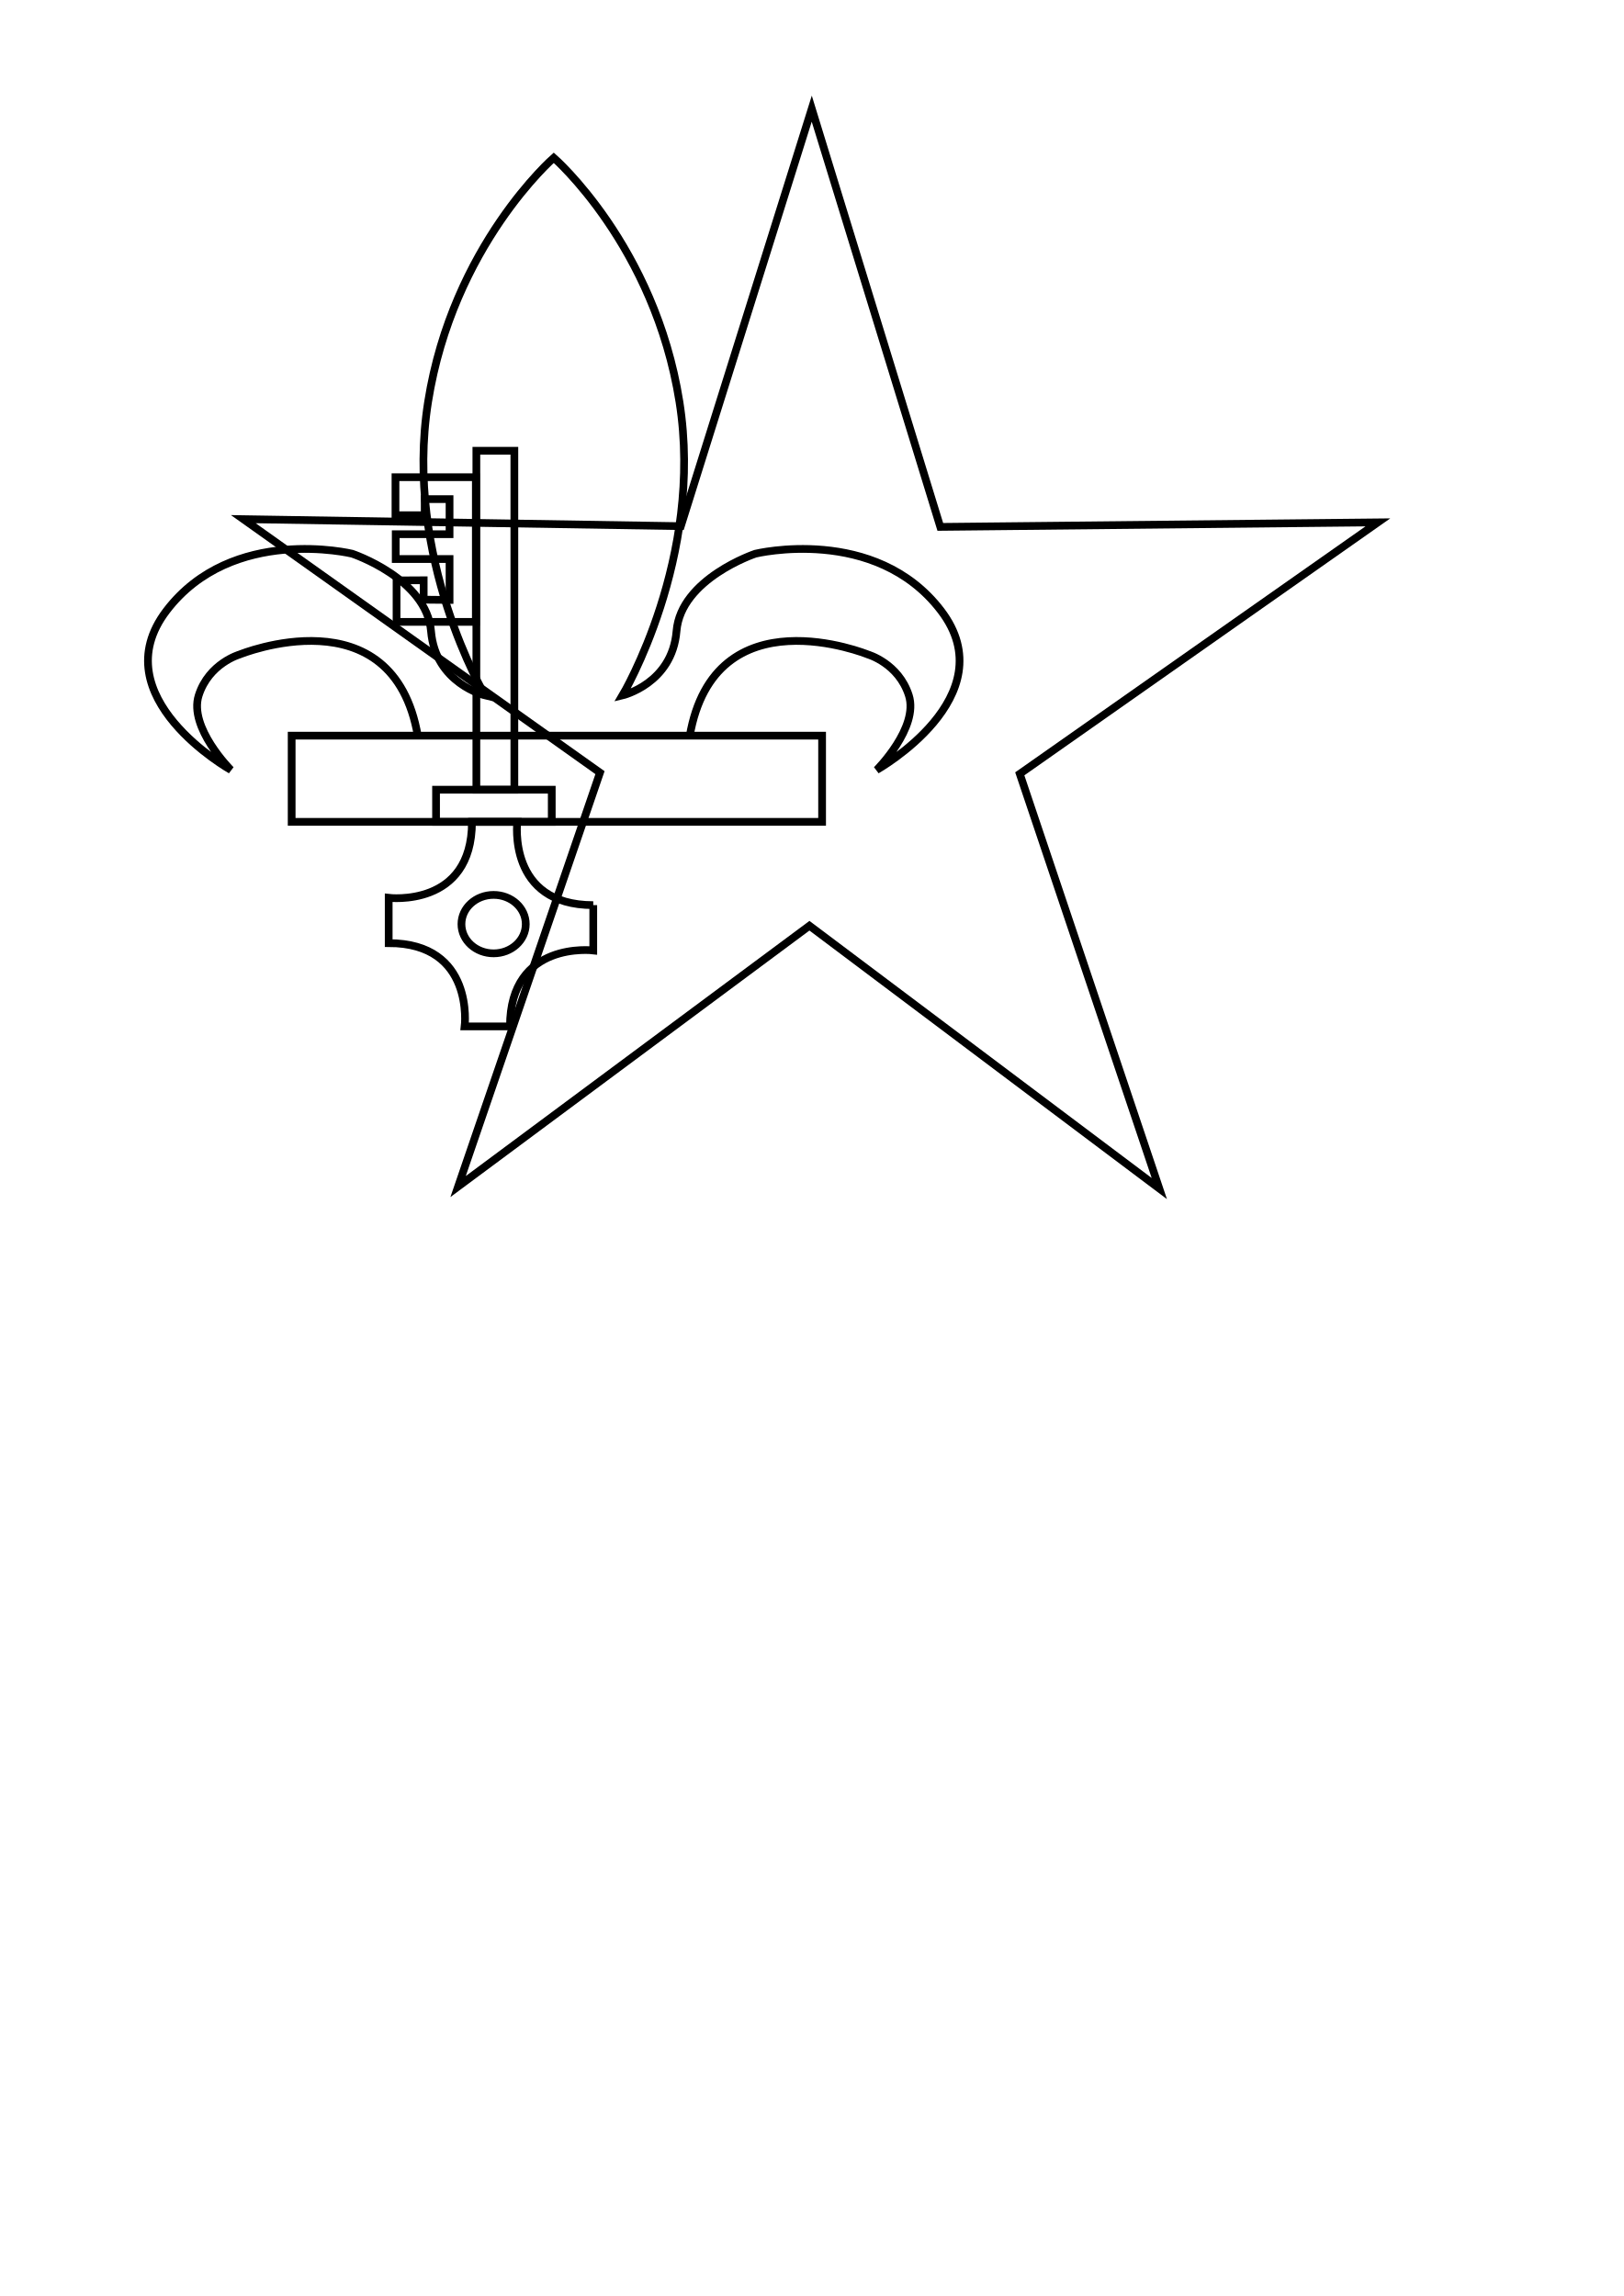
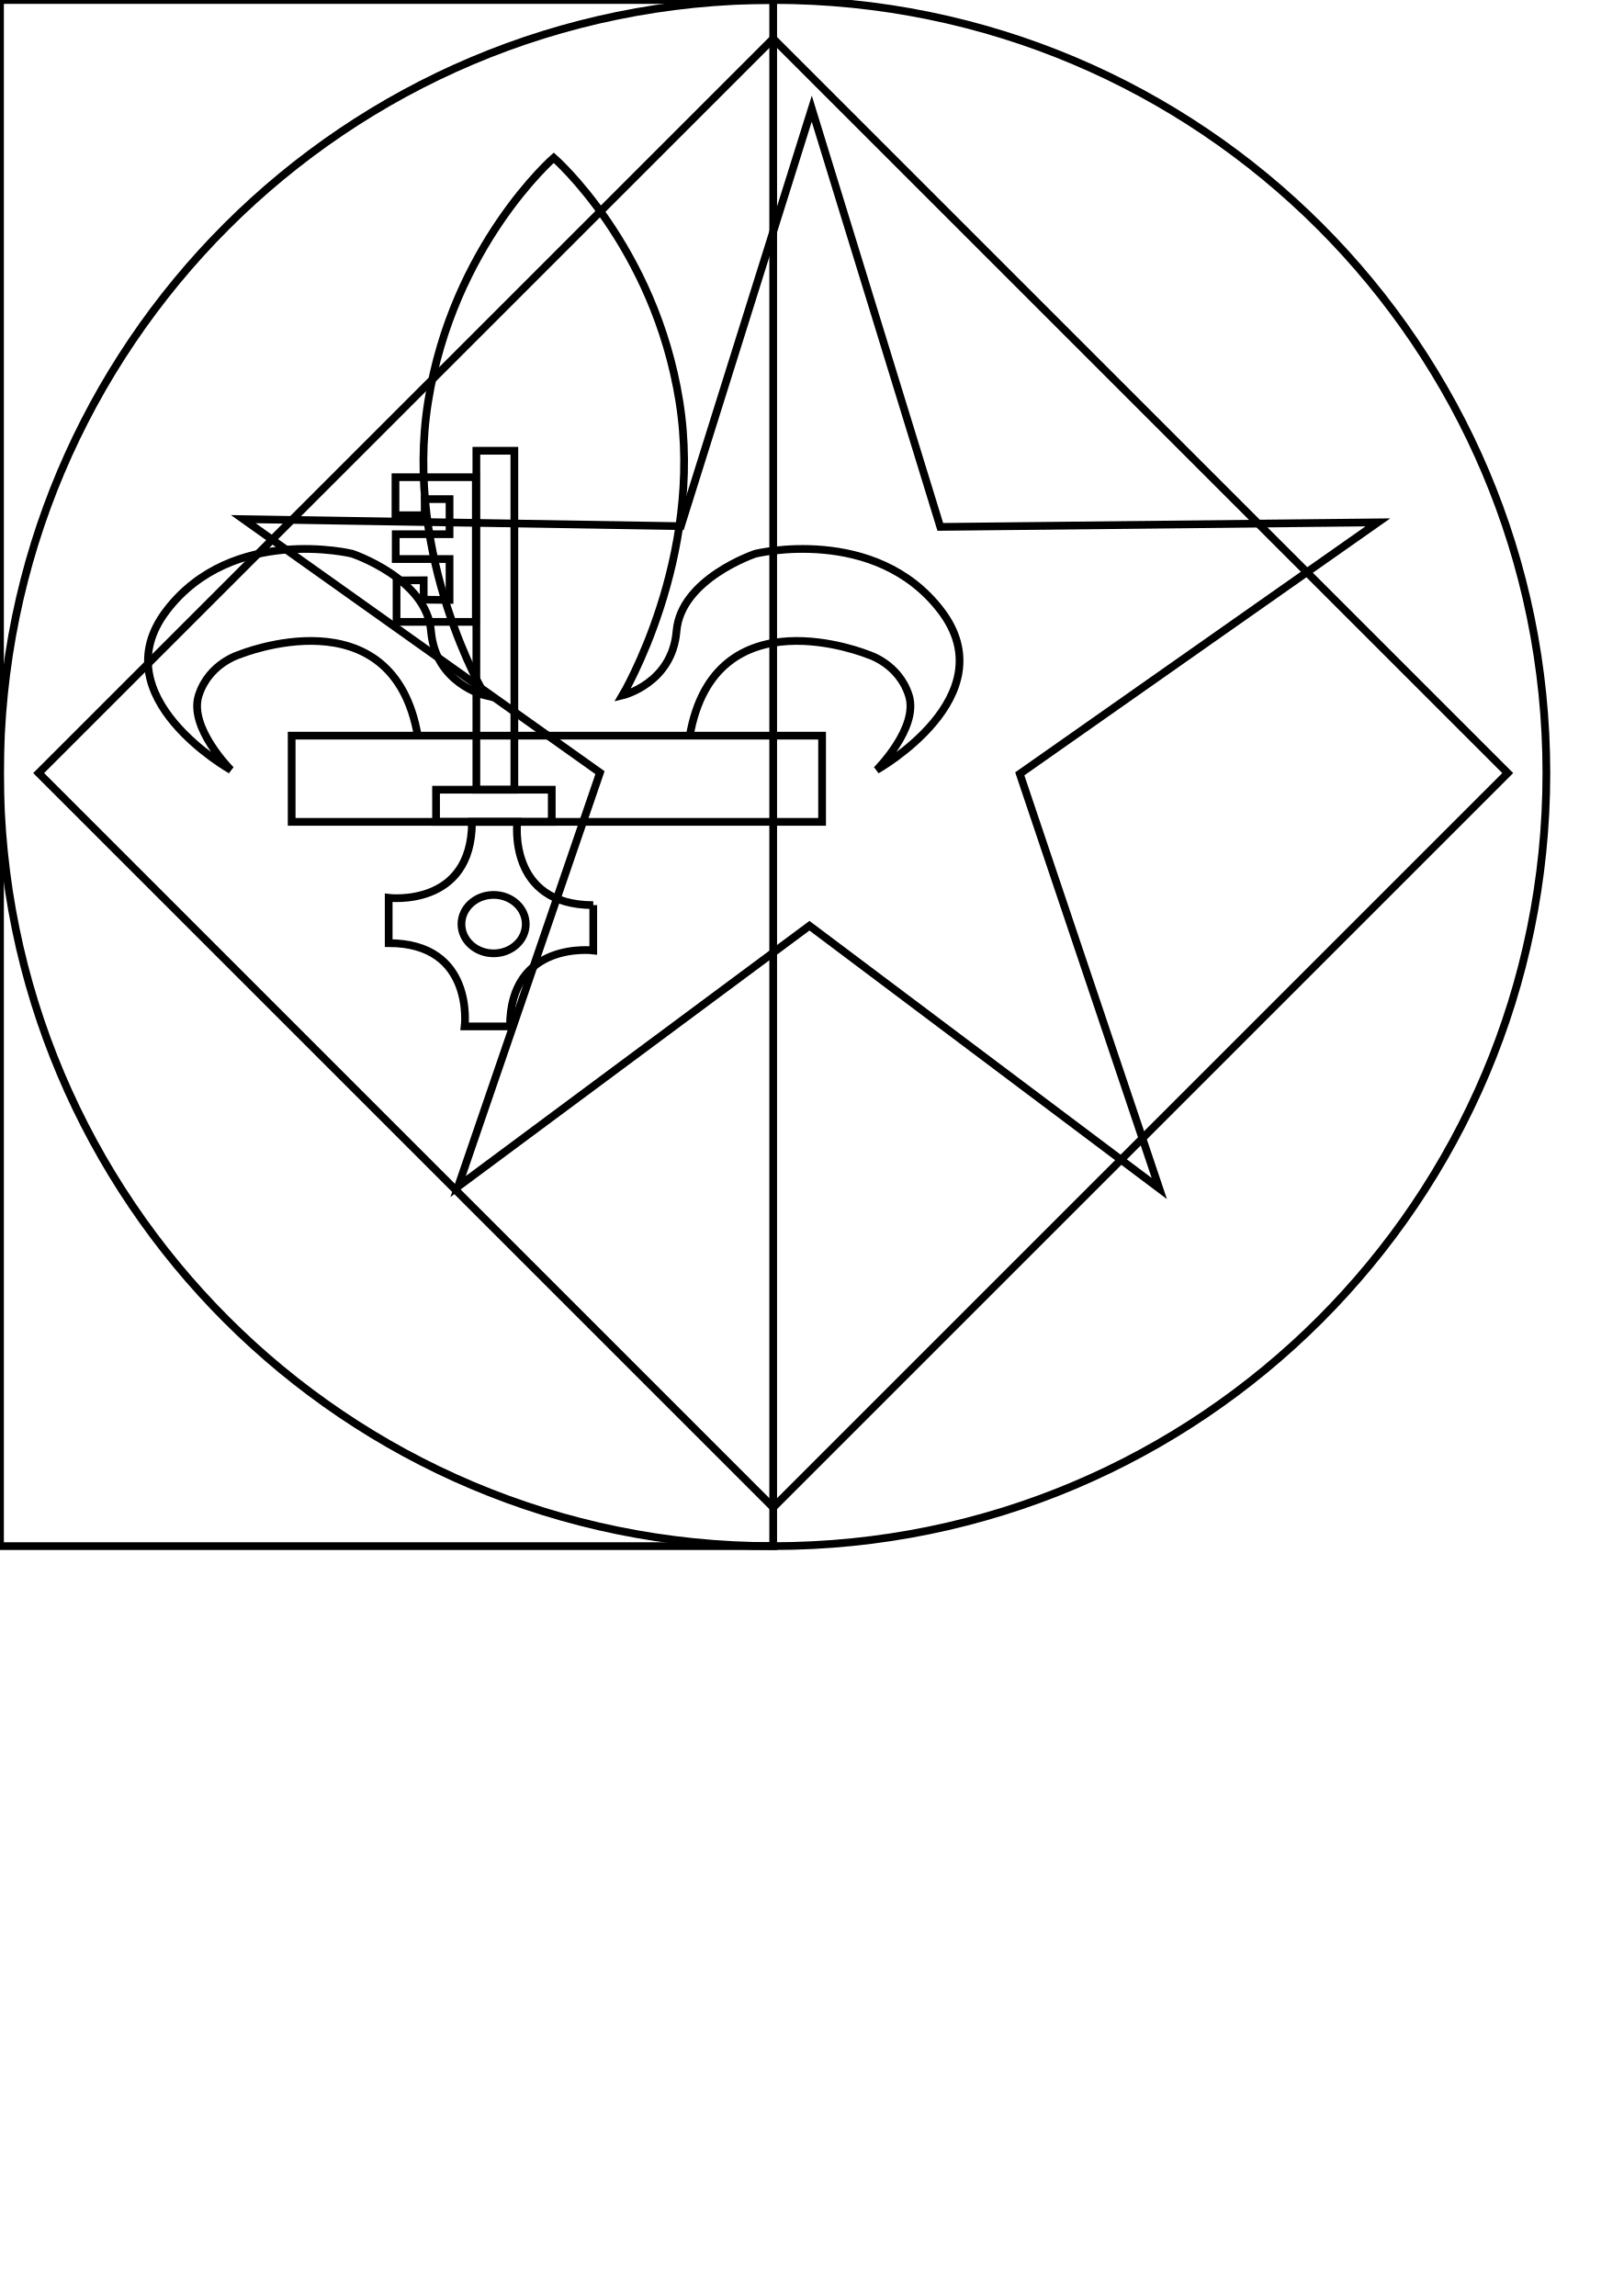
<svg xmlns="http://www.w3.org/2000/svg" viewBox="0 0 210 297" version="1.1">
+   <g id="lozenge">
+     <path fill="none" stroke="none" d="M 100 5 L 195 100 L 100 195 L 5 100 Z" data-tinctured="true" />
+     <path fill="none" stroke="black" d="M 100 5 L 195 100 L 100 195 L 5 100 Z" data-tinctured="false" />
+   </g>
+   <g id="roundel">
+     <path fill="none" stroke="none" d="M 200 100 C 200 155.228 155.228 200 100 200 C 44.772 200 6.7635375109817775e-15 155.228 0 100 C -6.7635375109817775e-15 44.772 44.772 1.0145306266472666e-14 100 0 C 155.228 3.3817687554908888e-15 200 44.772 200 100 Z" data-tinctured="true" />
+     <path fill="none" stroke="black" d="M 200 100 C 200 155.228 155.228 200 100 200 C 44.772 200 6.7635375109817775e-15 155.228 0 100 C -6.7635375109817775e-15 44.772 44.772 1.0145306266472666e-14 100 0 C 155.228 3.3817687554908888e-15 200 44.772 200 100 Z" data-tinctured="false" />
+   </g>
+   <g id="billet">
+     <path fill="none" stroke="none" d="M 0 0 L 100 0 L 100 200 L 0 200 Z" data-tinctured="true" />
+     <path fill="none" stroke="black" d="M 0 0 L 100 0 L 100 200 L 0 200 Z" data-tinctured="false" />
+   </g>
  <g id="mullet">
    <path fill="none" stroke="none" d="M 149.938,153.744 L 104.689,119.747 59.247,153.487 77.598,99.946 31.467,67.155 88.057,68.062 104.988,14.056 121.613,68.157 178.208,67.571 131.892,100.1 Z" data-tinctured="true" />
    <path fill="none" stroke="black" d="M 149.938,153.744 L 104.689,119.747 59.247,153.487 77.598,99.946 31.467,67.155 88.057,68.062 104.988,14.056 121.613,68.157 178.208,67.571 131.892,100.1 Z" data-tinctured="false" />
  </g>
  <g id="fleur-de-lis">
    <g fill="none" stroke="none" data-tinctured="true">
      <path d="M 89.197,95.247 C 92.41,76.538 112.254,84.664 112.254,84.664 112.254,84.664 116.222,85.798 117.545,89.956 118.868,94.114 113.387,99.594 113.387,99.594 113.387,99.594 130.207,90.145 121.703,78.994 113.198,67.844 97.701,71.624 97.701,71.624 97.701,71.624 88.063,74.837 87.496,81.64 86.929,88.444 80.504,89.956 80.504,89.956 80.504,89.956 91.087,72.191 87.874,51.969 84.661,31.747 71.621,20.408 71.621,20.408 C 71.621,20.408 58.581,31.747 55.368,51.969 52.155,72.191 62.739,89.956 62.739,89.956 62.739,89.956 56.313,88.444 55.746,81.64 55.179,74.837 45.541,71.624 45.541,71.624 45.541,71.624 30.044,67.844 21.539,78.994 13.035,90.145 29.855,99.594 29.855,99.594 29.855,99.594 24.374,94.114 25.697,89.956 27.02,85.798 30.989,84.664 30.989,84.664 30.989,84.664 50.832,76.538 54.045,95.247" />
      <rect y="95.161" x="37.722" height="11.15" width="68.603" />
    </g>
    <g fill="none" stroke="black" data-tinctured="false">
      <path d="M 89.197,95.247 C 92.41,76.538 112.254,84.664 112.254,84.664 112.254,84.664 116.222,85.798 117.545,89.956 118.868,94.114 113.387,99.594 113.387,99.594 113.387,99.594 130.207,90.145 121.703,78.994 113.198,67.844 97.701,71.624 97.701,71.624 97.701,71.624 88.063,74.837 87.496,81.64 86.929,88.444 80.504,89.956 80.504,89.956 80.504,89.956 91.087,72.191 87.874,51.969 84.661,31.747 71.621,20.408 71.621,20.408 C 71.621,20.408 58.581,31.747 55.368,51.969 52.155,72.191 62.739,89.956 62.739,89.956 62.739,89.956 56.313,88.444 55.746,81.64 55.179,74.837 45.541,71.624 45.541,71.624 45.541,71.624 30.044,67.844 21.539,78.994 13.035,90.145 29.855,99.594 29.855,99.594 29.855,99.594 24.374,94.114 25.697,89.956 27.02,85.798 30.989,84.664 30.989,84.664 30.989,84.664 50.832,76.538 54.045,95.247" />
      <rect y="95.161" x="37.722" height="11.15" width="68.603" />
    </g>
  </g>
  <g id="key">
    <g fill="none" stroke="none" data-tinctured="true">
      <path fill-rule="evenodd" d="M 76.729,117.083 C 65.579,117.083 66.902,106.311 66.902,106.311 H 61.043 C 61.043,117.461 50.271,116.138 50.271,116.138 V 121.997 C 61.421,121.997 60.098,132.769 60.098,132.769 H 65.957 C 65.957,121.619 76.729,122.942 76.729,122.942 V 117.083 M 67.998,119.54 A 4.158,3.78 0 0 0 63.84,115.76 4.158,3.78 0 0 0 59.682,119.54 4.158,3.78 0 0 0 63.84,123.32 4.158,3.78 0 0 0 67.998,119.54 Z" />
      <rect width="14.965" height="4.158" x="56.396" y="102.153" />
      <rect width="4.914" height="43.845" x="61.61" y="58.308" />
      <path d="M 61.543,61.731 H 51.149 V 66.644 H 54.929 V 64.566 H 58.142 V 69.101 H 51.181 V 72.314 H 58.142 V 77.606 L 54.796,77.572 V 75.06 L 51.288,75.08 V 80.441 H 61.543 Z" />
    </g>
    <g fill="none" stroke="black" data-tinctured="false">
      <path fill-rule="evenodd" d="M 76.729,117.083 C 65.579,117.083 66.902,106.311 66.902,106.311 H 61.043 C 61.043,117.461 50.271,116.138 50.271,116.138 V 121.997 C 61.421,121.997 60.098,132.769 60.098,132.769 H 65.957 C 65.957,121.619 76.729,122.942 76.729,122.942 V 117.083 M 67.998,119.54 A 4.158,3.78 0 0 0 63.84,115.76 4.158,3.78 0 0 0 59.682,119.54 4.158,3.78 0 0 0 63.84,123.32 4.158,3.78 0 0 0 67.998,119.54 Z" />
      <rect width="14.965" height="4.158" x="56.396" y="102.153" />
      <rect width="4.914" height="43.845" x="61.61" y="58.308" />
      <path d="M 61.543,61.731 H 51.149 V 66.644 H 54.929 V 64.566 H 58.142 V 69.101 H 51.181 V 72.314 H 58.142 V 77.606 L 54.796,77.572 V 75.06 L 51.288,75.08 V 80.441 H 61.543 Z" />
    </g>
  </g>
</svg>
